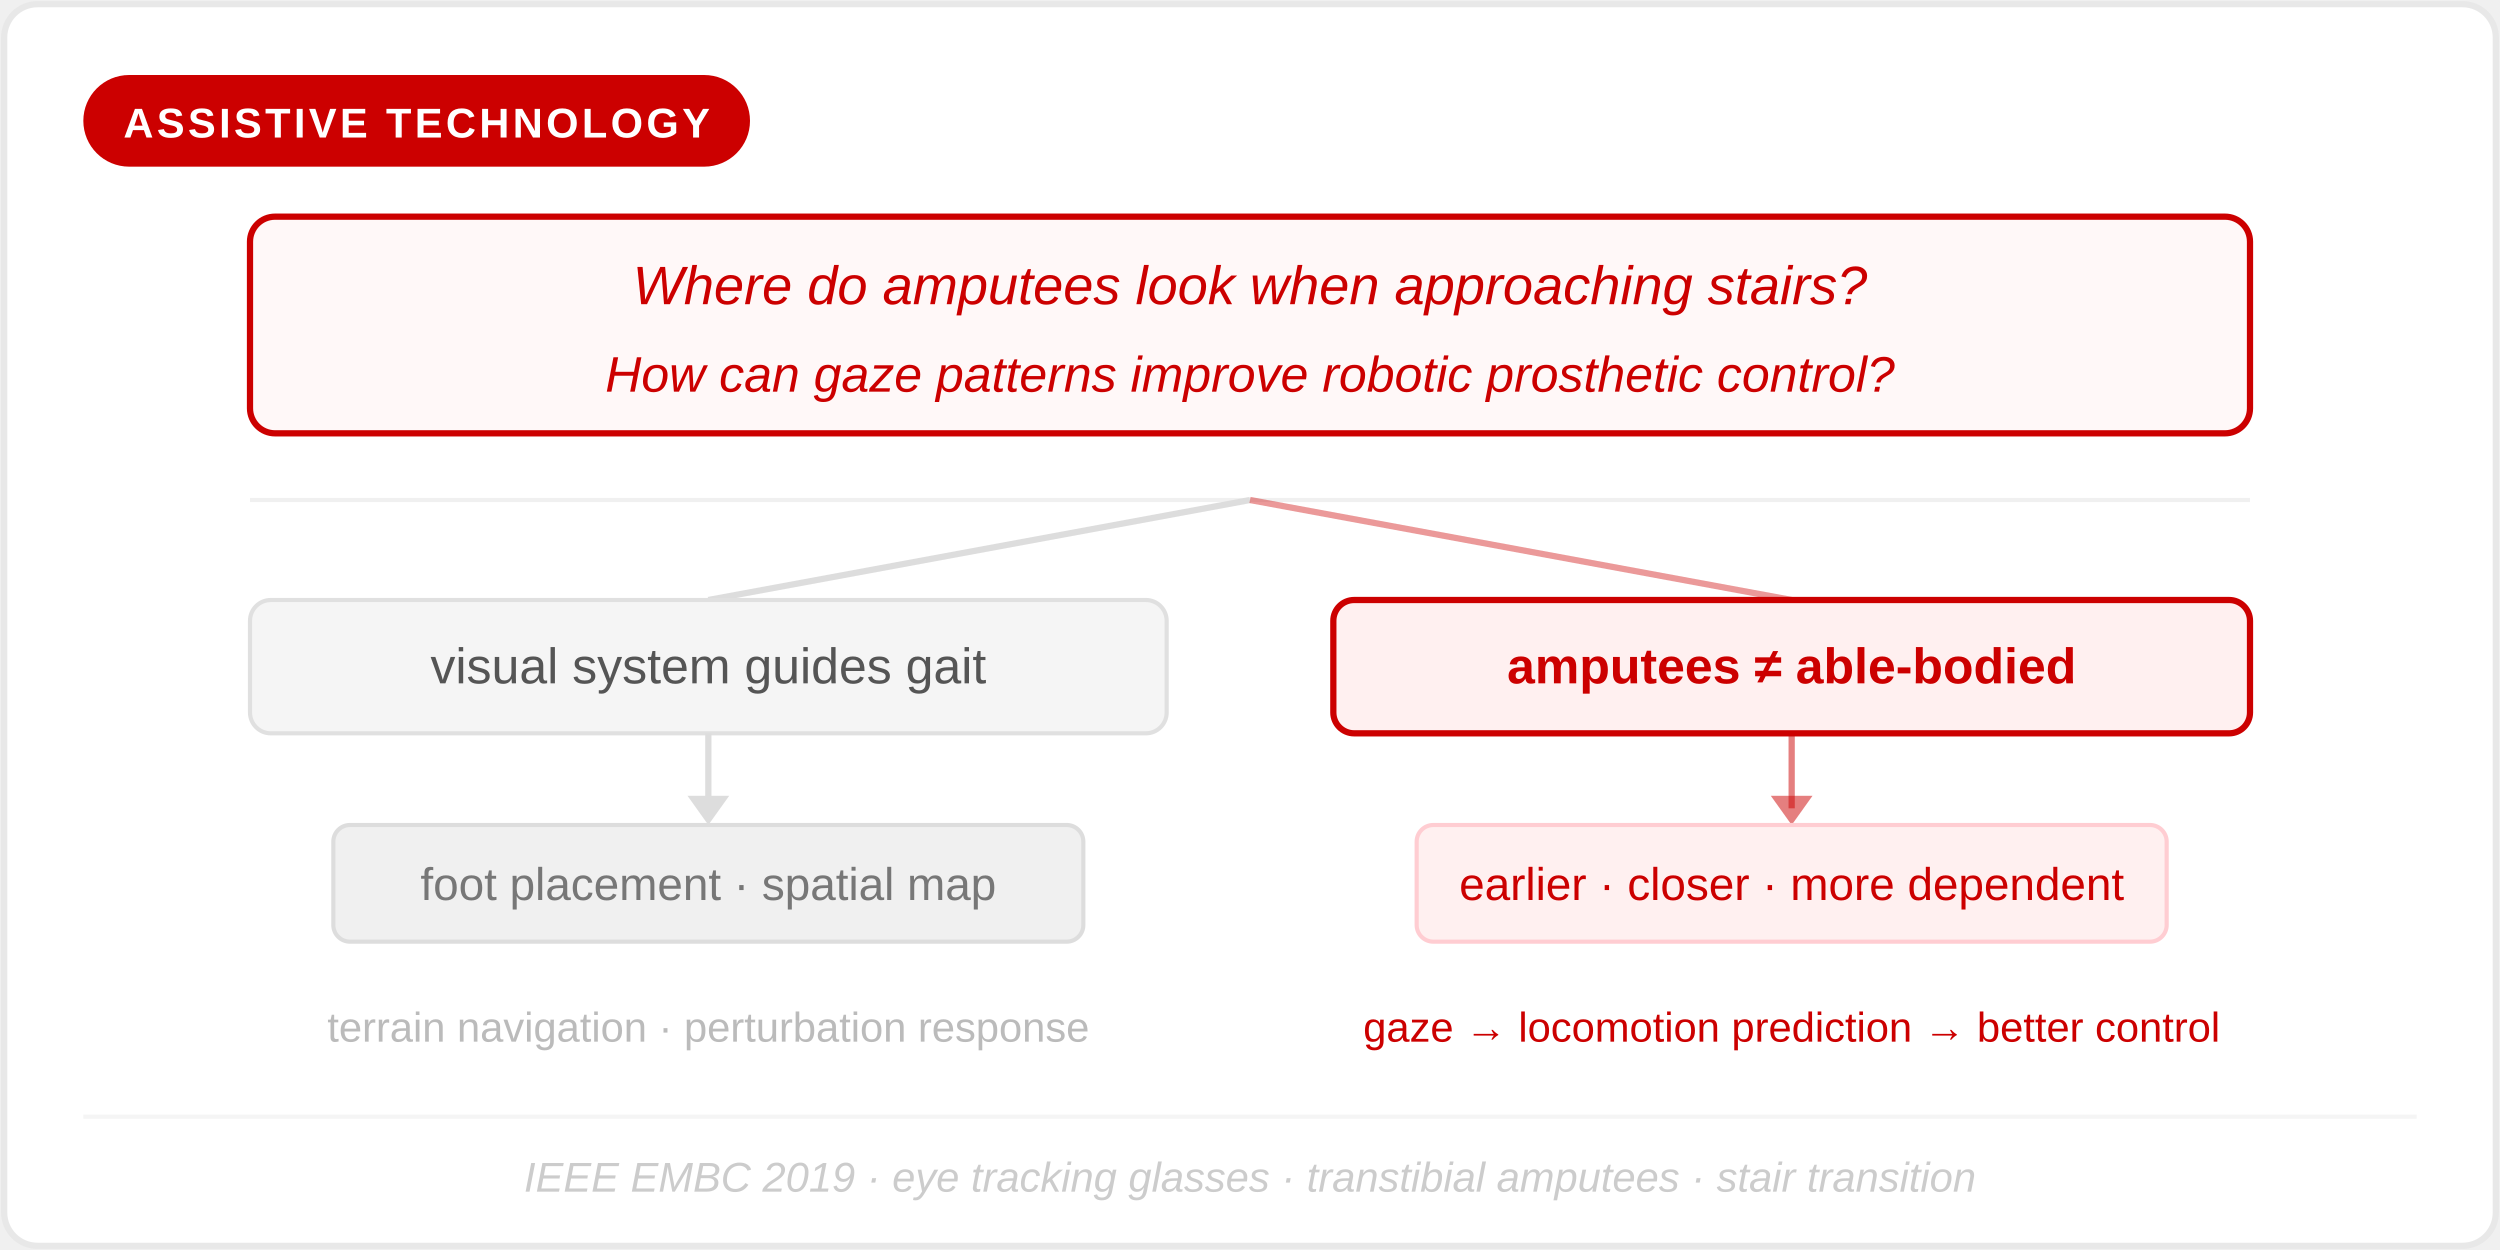
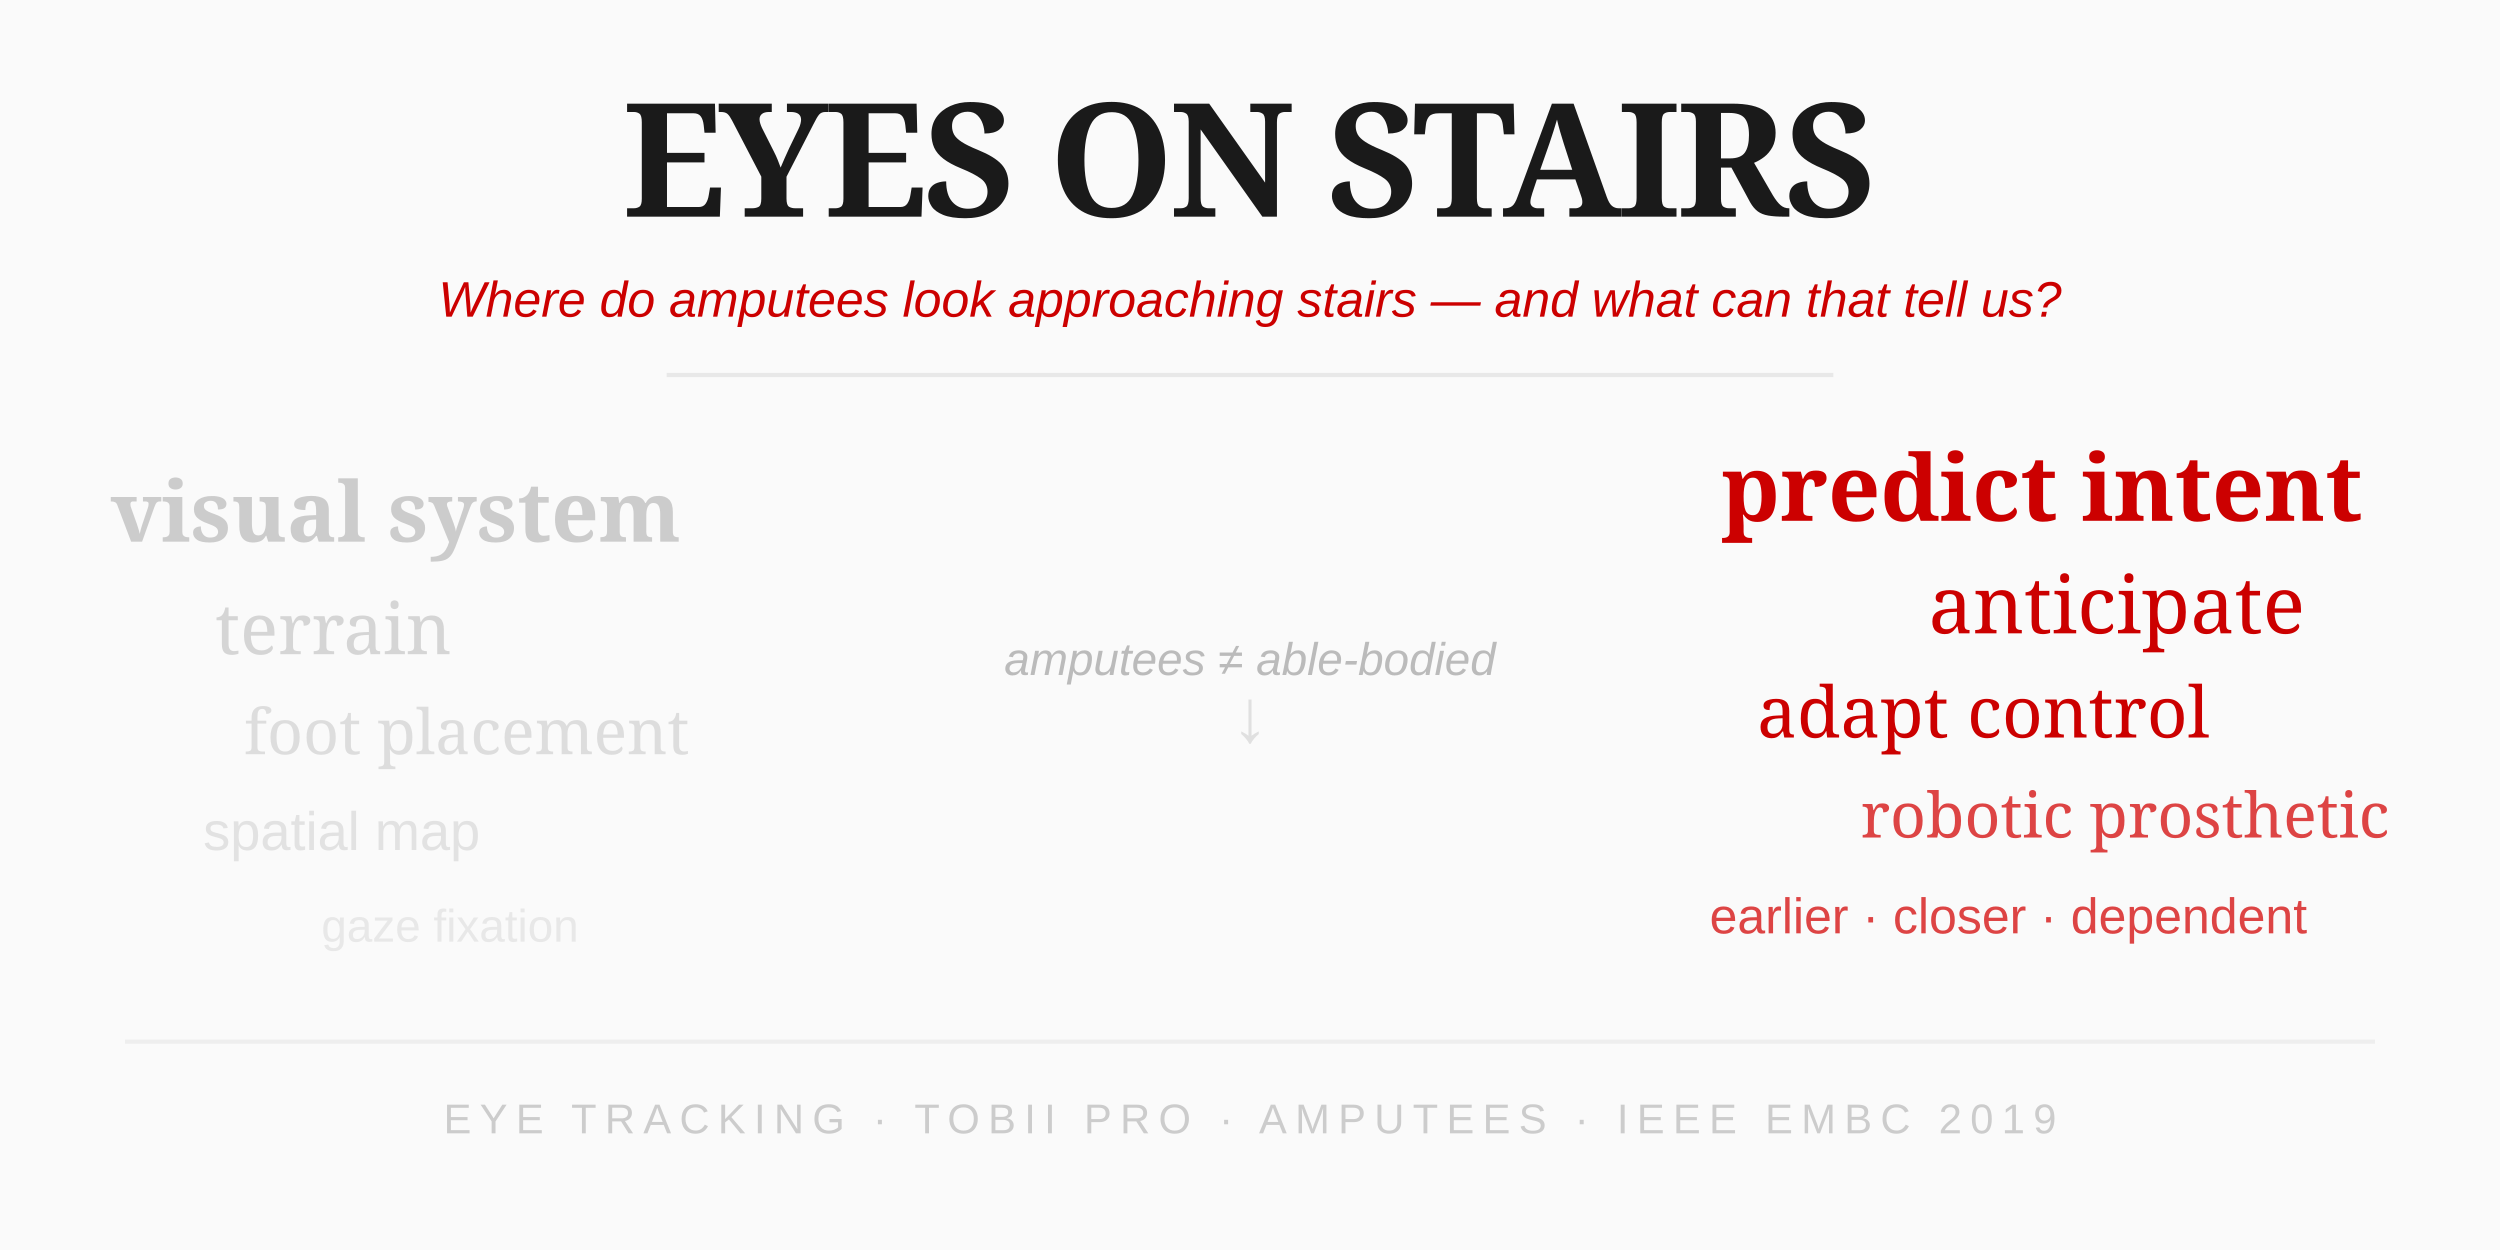
- <svg xmlns="http://www.w3.org/2000/svg" viewBox="0 0 600 300" font-family="Arial, sans-serif">
-   <rect x="1" y="1" width="598" height="298" rx="8" fill="#fff" stroke="#e8e8e8" stroke-width="1.5" />
-   <rect x="20" y="18" width="160" height="22" rx="11" fill="#cc0000" />
-   <text x="100" y="33" text-anchor="middle" font-size="10" fill="#fff" font-weight="bold" letter-spacing="0.8">ASSISTIVE TECHNOLOGY</text>
-   <rect x="60" y="52" width="480" height="52" rx="6" fill="#fff8f8" stroke="#cc0000" stroke-width="1.5" />
-   <text x="300" y="73" text-anchor="middle" font-size="13" fill="#cc0000" font-style="italic">Where do amputees look when approaching stairs?</text>
-   <text x="300" y="94" text-anchor="middle" font-size="12" fill="#cc0000" font-style="italic">How can gaze patterns improve robotic prosthetic control?</text>
-   <line x1="60" y1="120" x2="540" y2="120" stroke="#f0f0f0" stroke-width="1" />
-   <line x1="300" y1="120" x2="170" y2="144" stroke="#ddd" stroke-width="1.5" />
-   <rect x="60" y="144" width="220" height="32" rx="5" fill="#f5f5f5" stroke="#e0e0e0" stroke-width="1" />
-   <text x="170" y="164" text-anchor="middle" font-size="12" fill="#555">visual system guides gait</text>
-   <line x1="170" y1="176" x2="170" y2="194" stroke="#ddd" stroke-width="1.5" />
-   <polygon points="165,191 175,191 170,198" fill="#ddd" />
-   <rect x="80" y="198" width="180" height="28" rx="4" fill="#f0f0f0" stroke="#ddd" stroke-width="1" />
-   <text x="170" y="216" text-anchor="middle" font-size="11" fill="#777">foot placement · spatial map</text>
-   <text x="170" y="250" text-anchor="middle" font-size="10" fill="#bbb">terrain navigation  ·  perturbation response</text>
-   <line x1="300" y1="120" x2="430" y2="144" stroke="#cc0000" stroke-width="1.5" opacity="0.4" />
-   <rect x="320" y="144" width="220" height="32" rx="5" fill="#fff0f0" stroke="#cc0000" stroke-width="1.5" />
-   <text x="430" y="164" text-anchor="middle" font-size="12" fill="#cc0000" font-weight="bold">amputees ≠ able-bodied</text>
-   <line x1="430" y1="176" x2="430" y2="194" stroke="#cc0000" stroke-width="1.5" opacity="0.5" />
-   <polygon points="425,191 435,191 430,198" fill="#cc0000" opacity="0.5" />
-   <rect x="340" y="198" width="180" height="28" rx="4" fill="#fff0f0" stroke="#ffcdd2" stroke-width="1" />
-   <text x="430" y="216" text-anchor="middle" font-size="11" fill="#cc0000">earlier · closer · more dependent</text>
-   <text x="430" y="250" text-anchor="middle" font-size="10" fill="#cc0000">gaze → locomotion prediction → better control</text>
-   <line x1="20" y1="268" x2="580" y2="268" stroke="#f5f5f5" stroke-width="1" />
-   <text x="300" y="286" text-anchor="middle" font-size="10" fill="#ccc" font-style="italic">IEEE EMBC 2019  ·  eye tracking glasses  ·  transtibial amputees  ·  stair transition</text>
+ <svg xmlns="http://www.w3.org/2000/svg" viewBox="0 0 600 300">
+   <rect width="600" height="300" fill="#fafafa" />
+   <text x="300" y="52" text-anchor="middle" font-family="Georgia, serif" font-size="38" fill="#1a1a1a" font-weight="bold" letter-spacing="-1">EYES ON STAIRS</text>
+   <text x="300" y="76" text-anchor="middle" font-family="Arial, sans-serif" font-size="12" fill="#cc0000" font-style="italic">Where do amputees look approaching stairs — and what can that tell us?</text>
+   <line x1="160" y1="90" x2="440" y2="90" stroke="#e8e8e8" stroke-width="1" />
+   <text x="95" y="130" text-anchor="middle" font-family="Georgia, serif" font-size="20" fill="#cccccc" font-weight="bold">visual system</text>
+   <text x="80" y="157" text-anchor="middle" font-family="Georgia, serif" font-size="17" fill="#d5d5d5">terrain</text>
+   <text x="112" y="181" text-anchor="middle" font-family="Georgia, serif" font-size="15" fill="#ddd">foot placement</text>
+   <text x="82" y="204" text-anchor="middle" font-family="Arial, sans-serif" font-size="13" fill="#e2e2e2">spatial map</text>
+   <text x="108" y="226" text-anchor="middle" font-family="Arial, sans-serif" font-size="11" fill="#e8e8e8">gaze fixation</text>
+   <text x="300" y="162" text-anchor="middle" font-family="Arial, sans-serif" font-size="11" fill="#bbbbbb" font-style="italic">amputees  ≠  able-bodied</text>
+   <text x="300" y="178" text-anchor="middle" font-family="Arial, sans-serif" font-size="18" fill="#e0e0e0">↓</text>
+   <text x="490" y="125" text-anchor="middle" font-family="Georgia, serif" font-size="22" fill="#cc0000" font-weight="bold">predict intent</text>
+   <text x="508" y="152" text-anchor="middle" font-family="Georgia, serif" font-size="19" fill="#cc0000">anticipate</text>
+   <text x="476" y="177" text-anchor="middle" font-family="Georgia, serif" font-size="17" fill="#cc0000">adapt control</text>
+   <text x="510" y="201" text-anchor="middle" font-family="Georgia, serif" font-size="15" fill="#dd4444">robotic prosthetic</text>
+   <text x="482" y="224" text-anchor="middle" font-family="Arial, sans-serif" font-size="12" fill="#dd4444">earlier · closer · dependent</text>
+   <line x1="30" y1="250" x2="570" y2="250" stroke="#eeeeee" stroke-width="1" />
+   <text x="300" y="272" text-anchor="middle" font-family="Arial, sans-serif" font-size="10" fill="#cccccc" letter-spacing="2">EYE TRACKING  ·  TOBII PRO  ·  AMPUTEES  ·  IEEE EMBC 2019</text>
</svg>
